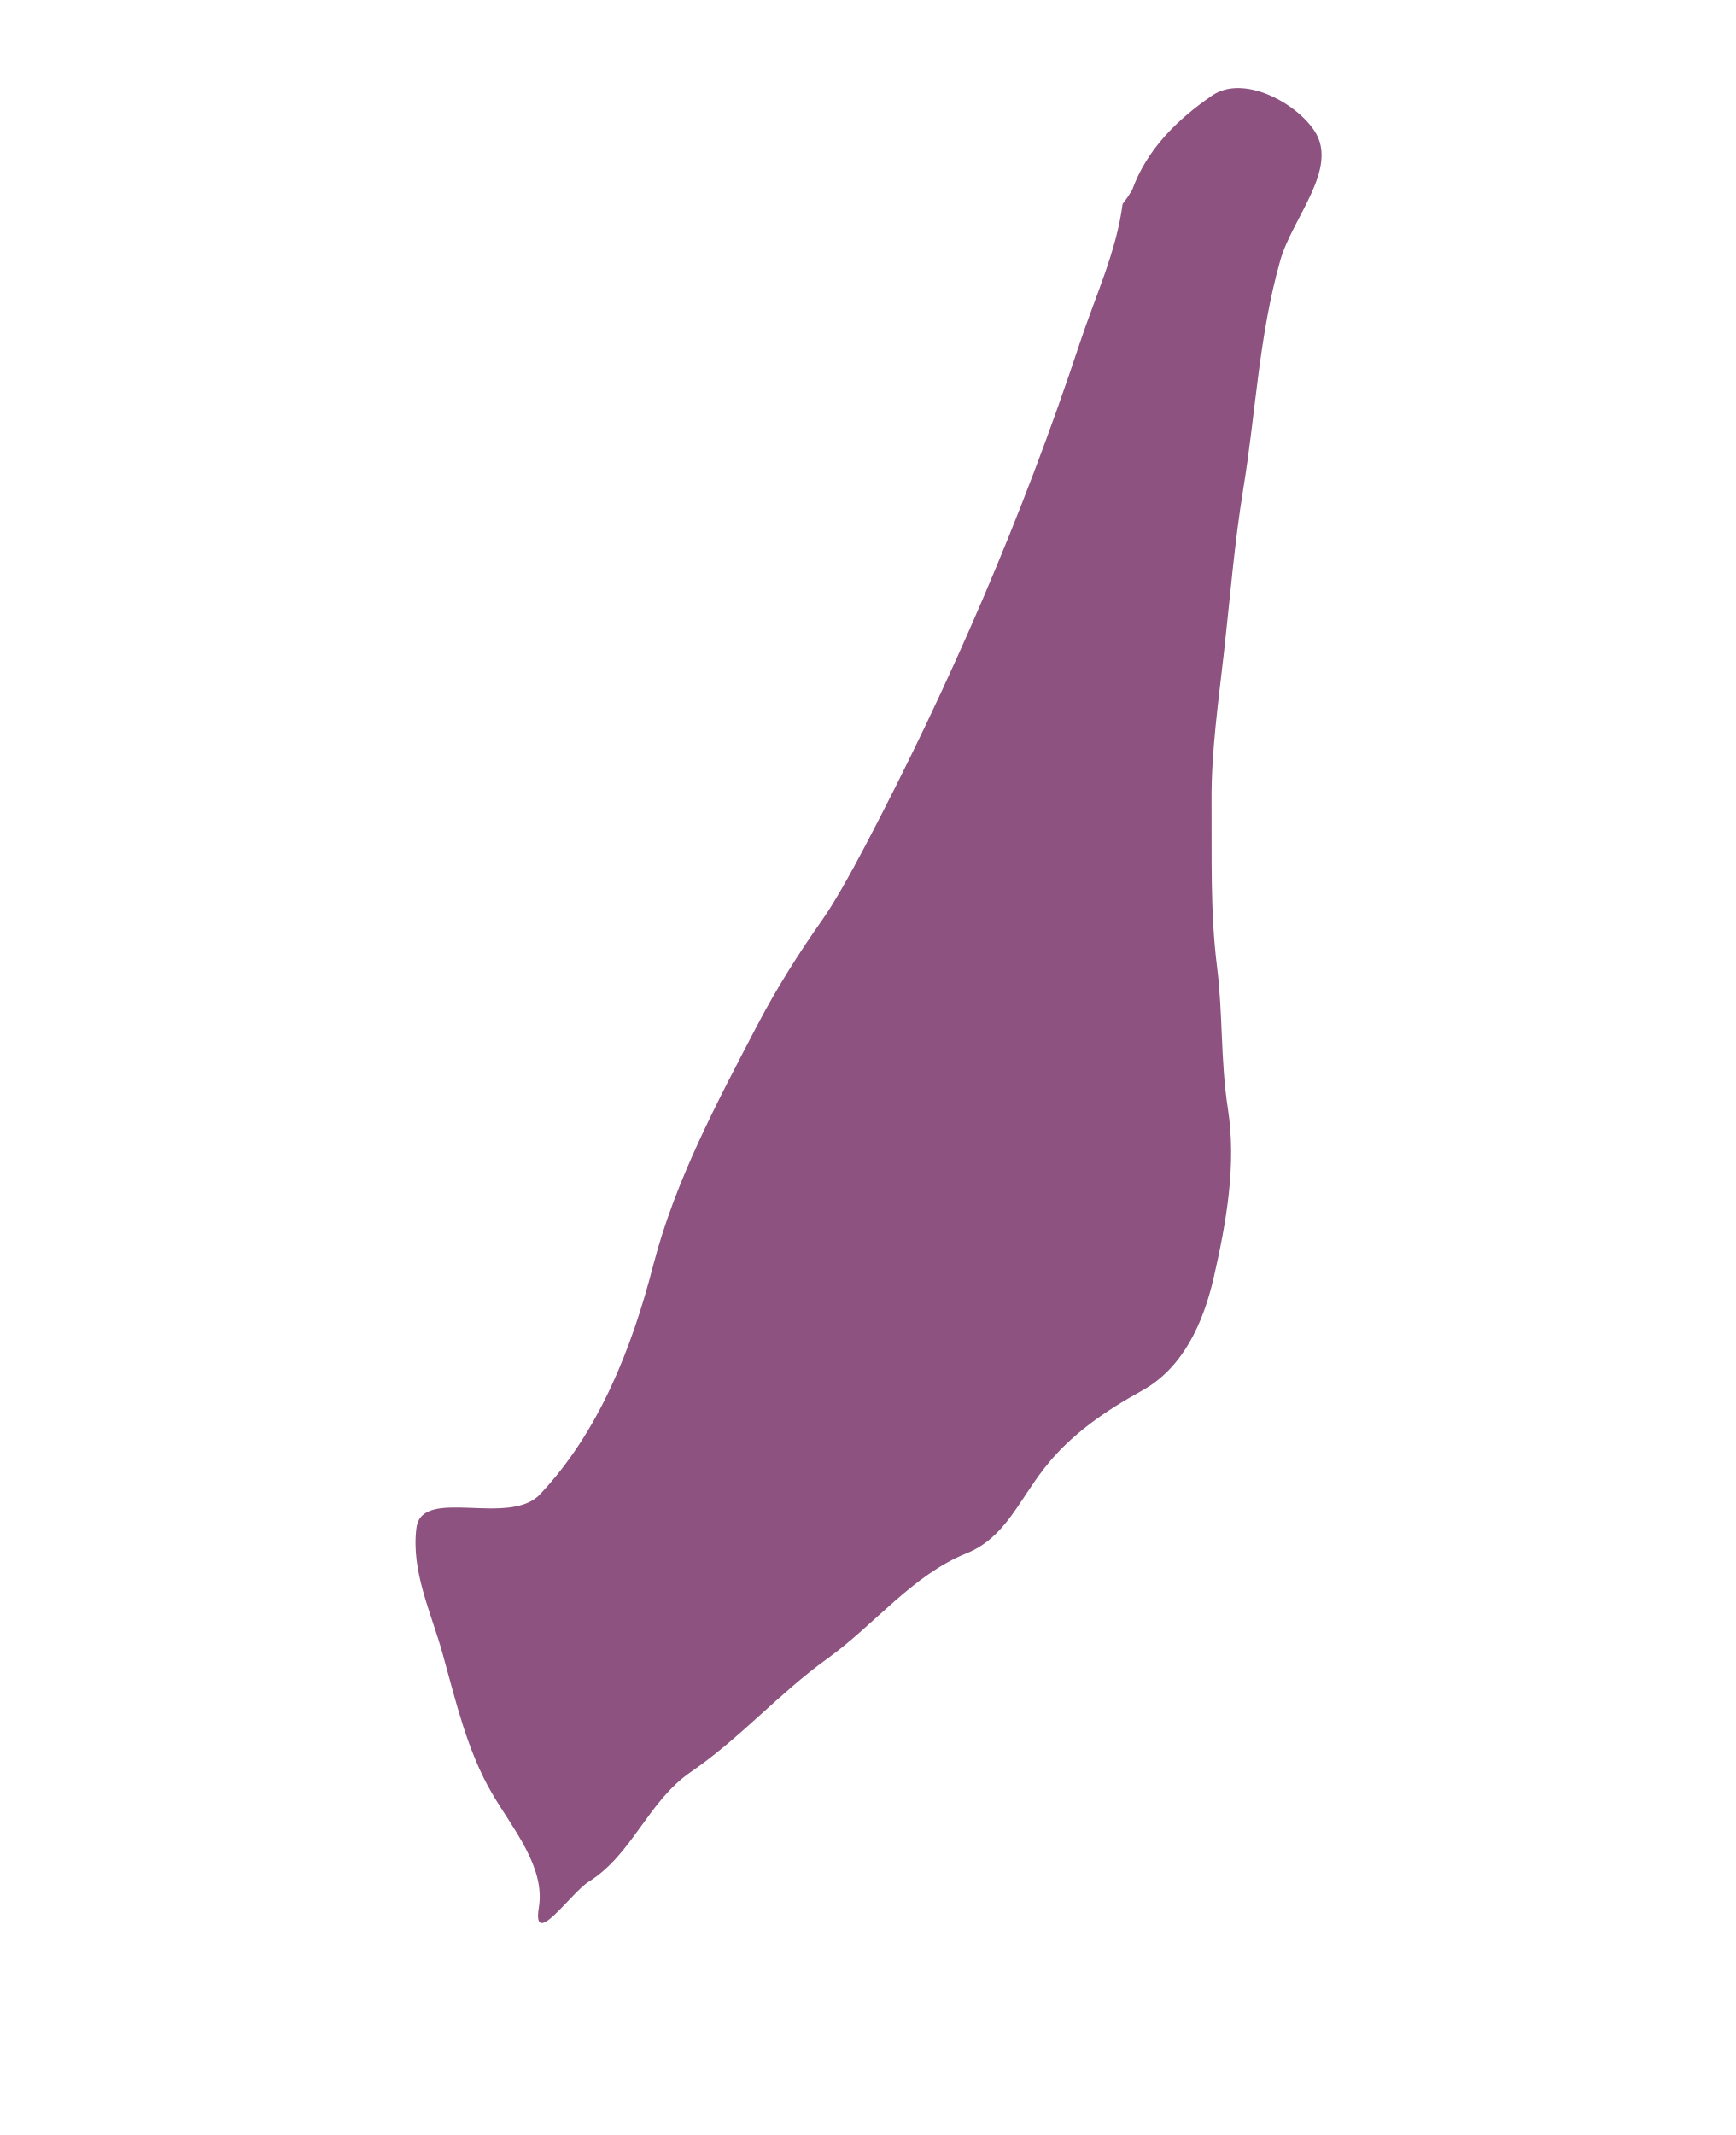
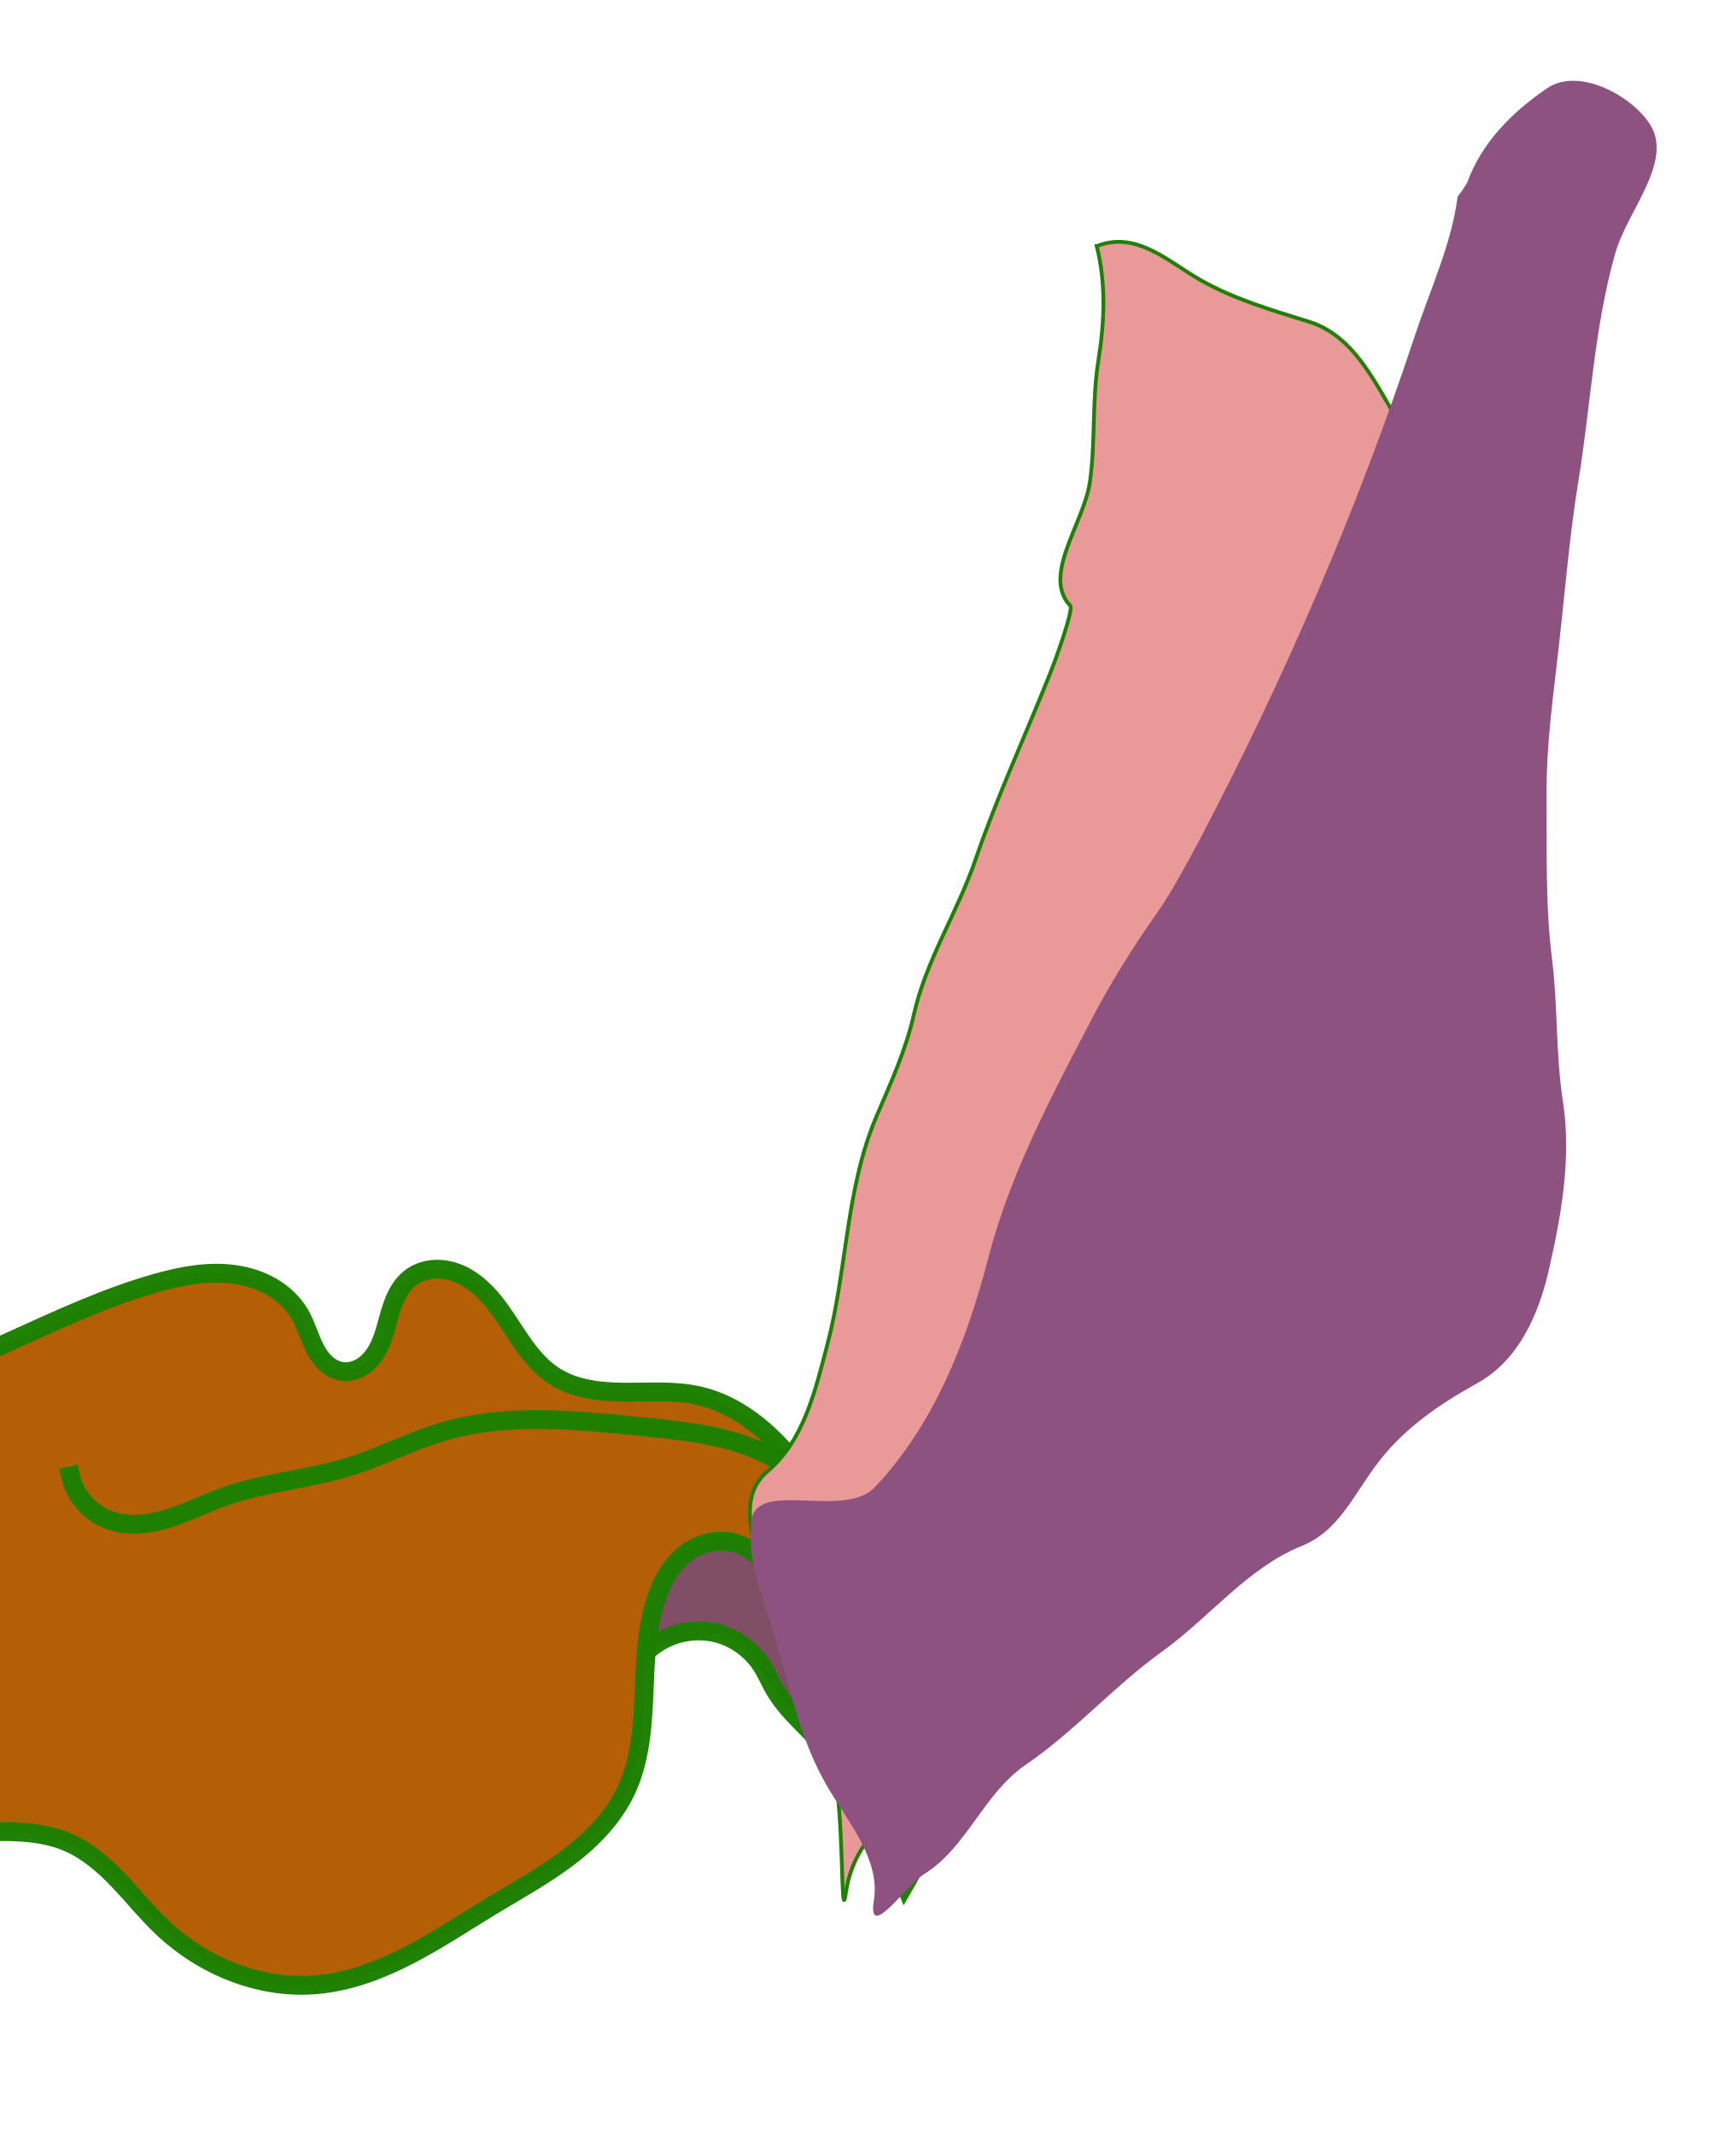
- <svg xmlns="http://www.w3.org/2000/svg" id="svg-stage" viewBox="0 0 100 123" fill="none" version="1.1">
+ <svg xmlns="http://www.w3.org/2000/svg" id="svg-stage2" viewBox="0 0 100 123" fill="none" version="1.1">
  <defs id="defs2">
    <linearGradient id="grad" x1="0" y1="0" x2="99" y2="99" gradientUnits="userSpaceOnUse" gradientTransform="matrix(2.323711,0,0,2.323711,-716.1819,-545.6644)">
      <stop offset="0.2" stop-color="rgb(255, 135, 9)" id="stop1" />
      <stop offset="0.7" stop-color="rgb(247, 189, 248)" id="stop2" />
    </linearGradient>
    <path id="pBlomsBladHoved2" fill="#8d5280" style="font-variation-settings:normal;opacity:1;vector-effect:none;fill:#ffd5d5;fill-opacity:1;fill-rule:evenodd;stroke:#1b8000;stroke-width:1.357;stroke-linecap:square;stroke-linejoin:miter;stroke-miterlimit:4;stroke-dasharray:none;stroke-dashoffset:0;stroke-opacity:0.98;-inkscape-stroke:none;stop-color:#000000;stop-opacity:1" d="m 46.263,90.952 c -0.113,1.536 0.202,3.1 0.901,4.473 0.699,1.372 1.779,2.548 3.087,3.359 1.308,0.812 2.841,1.258 4.381,1.275 1.54,0.017 3.082,-0.395 4.408,-1.178 1.826,-1.078 3.176,-2.792 4.417,-4.51 1.241,-1.719 2.441,-3.51 4.087,-4.847 2.04,-1.658 4.63,-2.502 7.222,-2.941 2.592,-0.44 5.231,-0.509 7.842,-0.807 2.612,-0.299 5.248,-0.846 7.529,-2.151 1.141,-0.653 2.181,-1.493 3.003,-2.519 0.822,-1.026 1.421,-2.24 1.662,-3.532 0.249,-1.329 0.118,-2.706 -0.192,-4.023 -0.309,-1.316 -0.793,-2.584 -1.258,-3.854 -0.465,-1.27 -0.913,-2.553 -1.148,-3.885 -0.235,-1.332 -0.249,-2.723 0.147,-4.016 0.381,-1.242 1.123,-2.344 1.952,-3.344 0.829,-1 1.755,-1.918 2.578,-2.923 0.824,-1.005 1.553,-2.117 1.912,-3.366 0.179,-0.624 0.263,-1.279 0.215,-1.927 -0.048,-0.648 -0.231,-1.289 -0.558,-1.85 -0.335,-0.573 -0.813,-1.052 -1.342,-1.452 -0.529,-0.4 -1.11,-0.726 -1.695,-1.041 -1.168,-0.629 -2.397,-1.253 -3.211,-2.301 -0.689,-0.888 -1.018,-2.014 -1.098,-3.135 -0.08,-1.121 0.074,-2.244 0.267,-3.351 0.193,-1.107 0.426,-2.21 0.507,-3.33 0.081,-1.121 0.004,-2.271 -0.406,-3.318 -0.455,-1.161 -1.301,-2.14 -2.288,-2.902 -0.987,-0.762 -2.114,-1.322 -3.258,-1.817 -2.289,-0.99 -4.759,-1.794 -6.526,-3.553 -1.039,-1.035 -1.768,-2.343 -2.33,-3.698 -0.562,-1.355 -0.968,-2.768 -1.449,-4.153 -0.481,-1.385 -1.045,-2.758 -1.886,-3.959 -0.841,-1.201 -1.984,-2.23 -3.363,-2.728 -1.641,-0.593 -3.491,-0.389 -5.115,0.248 -1.624,0.637 -3.056,1.678 -4.415,2.773 -1.358,1.095 -2.669,2.259 -4.141,3.197 -1.472,0.937 -3.137,1.647 -4.88,1.716 -1.89,0.075 -3.717,-0.6 -5.568,-0.989 -0.925,-0.195 -1.874,-0.32 -2.817,-0.243 -0.943,0.077 -1.883,0.366 -2.638,0.935 -0.723,0.545 -1.245,1.322 -1.617,2.148 -0.372,0.826 -0.604,1.706 -0.84,2.581 -0.235,0.875 -0.477,1.753 -0.866,2.572 -0.389,0.818 -0.936,1.58 -1.681,2.095 -0.579,0.4 -1.26,0.639 -1.955,0.75 -0.695,0.11 -1.406,0.096 -2.105,0.02 -1.4,-0.153 -2.765,-0.55 -4.166,-0.685 -2.765,-0.267 -5.589,0.519 -7.929,2.016 -2.34,1.498 -4.205,3.68 -5.5,6.138 -2.59,4.916 -2.886,10.733 -2.329,16.262 0.399,3.966 1.219,7.926 2.879,11.55 1.66,3.624 4.203,6.908 7.57,9.042 1.61,1.021 3.411,1.787 4.779,3.115 1.317,1.279 2.136,2.999 2.609,4.773 0.472,1.774 0.621,3.615 0.765,5.445 0.144,1.83 0.287,3.671 0.748,5.448 0.462,1.776 1.265,3.503 2.566,4.798 1.775,1.766 4.444,2.583 6.904,2.112 2.459,-0.471 4.639,-2.215 5.636,-4.512 z" />
    <path id="speech" d="M20,1 85,1 85,66 51,98 51,66 20,66z" />
    <path id="lightning" d="M47.1,0.8 73.3,0.8 61.9,37.2 77.1,37.2 30.7,99.4 45.8,51.9 29,51.9z" />
  </defs>
-   <path id="pUtspring1HoyreToppen" fill="#8d5280" d="m 64.681,11.75 c -0.358,2.759 -1.585,5.351 -2.46,7.997 -3.307,10.002 -7.499,19.715 -12.391,29.021 -0.878,1.67 -1.808,3.31 -2.437,4.203 -1.376,1.952 -2.654,3.974 -3.768,6.108 -2.323,4.451 -4.734,8.961 -5.989,13.821 -1.229,4.763 -3.124,9.591 -6.522,13.189 -1.788,1.893 -6.81,-0.466 -7.118,1.927 -0.321,2.497 0.831,4.836 1.506,7.257 0.761,2.728 1.403,5.552 2.821,8 1.19,2.054 3.107,4.258 2.725,6.614 -0.4,2.468 1.853,-0.844 2.873,-1.482 2.526,-1.579 3.401,-4.623 5.897,-6.331 2.811,-1.923 5.073,-4.525 7.84,-6.51 2.723,-1.954 4.917,-4.821 8.022,-6.072 2.214,-0.892 2.982,-2.973 4.499,-4.918 1.509,-1.935 3.517,-3.296 5.63,-4.464 2.361,-1.305 3.528,-3.912 4.123,-6.509 0.733,-3.2 1.316,-6.511 0.814,-9.738 -0.425,-2.739 -0.283,-5.455 -0.624,-8.166 -0.398,-3.16 -0.294,-6.325 -0.316,-9.52 -0.021,-2.874 0.388,-5.685 0.715,-8.593 0.354,-3.15 0.602,-6.304 1.117,-9.445 0.718,-4.382 0.893,-8.786 2.129,-13.141 0.697,-2.457 3.387,-5.285 1.977,-7.445 -1.086,-1.664 -4.119,-3.273 -5.906,-2.049 -2.009,1.376 -3.767,3.11 -4.608,5.445 0,0 -0.248,0.391 -0.248,0.391 0,0 -0.3,0.41 -0.3,0.41 z" style="stroke-width:2.324" display="inline" />
+   <g id="gBlomstBlad1Left-3-0-4" style="fill:#ffc9ff;fill-opacity:1" transform="translate(19.30427,-0.4196581)">
+     <path style="fill:#804f65;fill-opacity:1;stroke:none;stroke-width:1.026;stroke-linecap:square;stroke-opacity:0.98" d="m 31.747,107.445 c -0.416,-0.39 -0.743,-0.872 -0.955,-1.406 -0.243,-0.612 -0.335,-1.284 -0.484,-1.934 -0.175,-0.762 -0.429,-1.496 -0.692,-2.225 -1.283,-3.557 -2.785,-7.017 -3.999,-10.603 -0.156,-0.46 -0.308,-0.925 -0.546,-1.342 -0.238,-0.418 -0.571,-0.79 -1.015,-0.993 -0.308,-0.141 -0.658,-0.195 -1.011,-0.195 -0.941,6.6e-4 -1.9,0.389 -2.691,0.981 -0.79,0.592 -1.422,1.377 -1.92,2.216 -0.287,0.484 -0.539,1.007 -0.572,1.543 -0.027,0.438 0.105,0.878 0.41,1.164 0.267,0.25 0.648,0.367 1.034,0.381 0.387,0.014 0.781,-0.07 1.164,-0.183 0.571,-0.168 1.15,-0.406 1.722,-0.362 0.571,0.043 1.057,0.368 1.421,0.772 0.363,0.404 0.625,0.889 0.917,1.348 1.68,2.639 4.425,4.486 5.894,7.258 0.257,0.485 0.472,0.994 0.666,1.511 0.253,0.675 0.472,1.365 0.655,2.068 z" id="pBlomstLeftMainSkygge-4-2-3" />
+     <path style="fill:#b45f06;fill-opacity:1;stroke:#1b8000;stroke-width:1.083;stroke-linecap:square;stroke-opacity:0.98" d="m 32.837,108.976 c 1.75,-3.005 2.337,-6.667 1.613,-10.068 -0.834,-3.918 -3.264,-7.27 -5.471,-10.613 -1.033,-1.565 -2.037,-3.163 -3.316,-4.534 C 24.385,82.39 22.791,81.244 20.963,80.829 19.582,80.515 18.146,80.63 16.73,80.624 15.314,80.618 13.835,80.469 12.643,79.704 11.862,79.203 11.258,78.47 10.73,77.708 10.201,76.945 9.732,76.139 9.149,75.418 8.565,74.697 7.846,74.052 6.973,73.737 6.537,73.579 6.067,73.507 5.605,73.553 c -0.462,0.046 -0.914,0.214 -1.279,0.5 -0.472,0.369 -0.776,0.914 -0.984,1.476 -0.208,0.562 -0.331,1.151 -0.514,1.722 -0.183,0.571 -0.433,1.135 -0.851,1.565 -0.209,0.215 -0.458,0.393 -0.736,0.504 -0.278,0.111 -0.586,0.153 -0.881,0.103 -0.343,-0.058 -0.658,-0.238 -0.911,-0.476 -0.253,-0.238 -0.449,-0.532 -0.607,-0.842 -0.317,-0.619 -0.494,-1.304 -0.836,-1.91 -0.378,-0.669 -0.95,-1.221 -1.611,-1.613 -0.661,-0.393 -1.408,-0.631 -2.169,-0.739 -1.522,-0.216 -3.071,0.08 -4.551,0.498 -2.88,0.815 -5.605,2.093 -8.332,3.327 -2.277,1.03 -4.604,2.059 -6.483,3.707 -1.1,0.965 -2.016,2.116 -2.99,3.207 -0.974,1.091 -2.033,2.142 -3.324,2.829 -0.389,0.207 -0.797,0.379 -1.186,0.586 -0.39,0.207 -0.766,0.452 -1.059,0.781 -0.533,0.596 -0.751,1.432 -0.693,2.23 0.059,0.797 0.374,1.559 0.798,2.237 0.848,1.356 2.117,2.405 2.991,3.744 0.821,1.26 1.258,2.723 1.816,4.119 0.558,1.396 1.288,2.795 2.506,3.677 0.756,0.547 1.661,0.862 2.58,1.022 0.919,0.16 1.858,0.172 2.791,0.158 1.866,-0.029 3.807,-0.146 5.521,0.593 1.128,0.486 2.075,1.314 2.922,2.203 0.848,0.889 1.617,1.853 2.508,2.698 2.363,2.243 5.646,3.583 8.892,3.301 1.864,-0.162 3.651,-0.835 5.314,-1.693 1.663,-0.858 3.22,-1.902 4.821,-2.871 1.475,-0.892 2.992,-1.723 4.366,-2.763 1.374,-1.04 2.614,-2.314 3.345,-3.875 0.809,-1.729 0.944,-3.687 1.024,-5.594 0.079,-1.907 0.123,-3.855 0.773,-5.649 0.293,-0.808 0.719,-1.584 1.35,-2.166 0.631,-0.583 1.474,-0.949 2.333,-0.94 0.859,0.008 1.695,0.398 2.3,1.008 0.605,0.61 0.97,1.411 1.304,2.203 z" id="pBlomstLeftMain-2-2-5" />
+     <path style="display:inline;fill:none;fill-opacity:1;stroke:#1b8000;stroke-width:1.083;stroke-linecap:square;stroke-opacity:0.98" d="M 29.523,89.096 C 28.677,87.122 27.155,85.445 25.273,84.41 22.956,83.137 20.24,82.864 17.61,82.601 13.787,82.218 9.848,81.815 6.166,82.913 c -1.811,0.54 -3.501,1.429 -5.305,1.993 -2.388,0.747 -4.937,0.912 -7.293,1.755 -1.099,0.393 -2.145,0.931 -3.263,1.267 -1.118,0.337 -2.353,0.46 -3.434,0.021 -1.053,-0.428 -1.869,-1.394 -2.115,-2.503" id="pBlomstLeftMainSti-8-3-5" />
+     <path style="fill:none;fill-opacity:1;stroke:#1b8000;stroke-width:1.083;stroke-linecap:square;stroke-opacity:0.98" d="m 18.315,95.257 c 1.027,-0.781 2.414,-1.065 3.665,-0.753 1.072,0.268 2.03,0.964 2.621,1.898 0.27,0.426 0.464,0.895 0.716,1.331 0.742,1.283 1.947,2.222 2.914,3.346 1.469,1.706 2.371,3.811 3.448,5.788 0.227,0.416 0.466,0.841 0.524,1.311 0.012,0.101 0.016,0.202 0.011,0.303" id="path15-8-6-2" />
+   </g>
+   <path style="opacity:1;fill:#ea9999;fill-opacity:1;stroke:#1b8000;stroke-width:0.217;stroke-linecap:square;stroke-dasharray:none;stroke-opacity:0.98" d="m 63.19,14.18 c 0.552,2.18 0.444,4.399 0.091,6.619 -0.366,2.304 -0.159,4.624 -0.479,6.938 -0.332,2.393 -2.8,5.415 -1.135,7.161 0.193,0.202 -0.76,2.889 -1.171,3.921 -1.426,3.582 -3.048,7.075 -4.3,10.732 -1.034,3.022 -2.846,5.778 -3.542,8.9 -0.45,2.019 -1.332,3.944 -2.147,5.85 -1.783,4.166 -1.693,8.829 -2.842,13.183 -0.69,2.614 -1.346,5.507 -3.455,7.293 -1.72,1.457 -0.763,3.787 -0.499,5.661 0.558,3.966 3.042,7.308 4.223,11.073 0.755,2.406 0.466,9.937 0.816,7.462 0.268,-1.895 1.458,-3.812 3.313,-4.47 2.28,-0.809 3.741,-2.493 5.49,-4.159 1.515,-1.443 3.405,-2.482 4.837,-4.045 1.563,-1.706 3.883,-2.16 5.585,-3.723 1.673,-1.536 3.209,-2.85 4.609,-4.935 1.351,-2.011 0.541,-4.34 1.031,-6.523 0.402,-1.791 0.54,-3.637 1.012,-5.402 0.733,-2.742 1.35,-5.52 2.206,-8.229 0.691,-2.187 0.577,-4.446 1.086,-6.69 1.336,-5.884 2.236,-11.83 3.222,-17.814 0.343,-2.08 0.493,-4.169 0.853,-6.245 0.594,-3.43 2.083,-7.682 -0.113,-10.453 -2.074,-2.617 -3.174,-6.733 -6.457,-7.75 -2.129,-0.659 -4.298,-1.296 -6.232,-2.388 -1.848,-1.043 -3.707,-2.883 -6.001,-1.967 z" id="pUtspring2VenstreToppen" />
+   <path id="pUtspring1HoyreToppen" fill="#8d5280" d="m 83.985,11.33 c -0.358,2.759 -1.585,5.351 -2.46,7.997 -3.307,10.002 -7.499,19.715 -12.391,29.021 -0.878,1.67 -1.808,3.31 -2.437,4.203 -1.376,1.952 -2.654,3.974 -3.768,6.108 -2.323,4.451 -4.734,8.961 -5.989,13.821 -1.229,4.763 -3.124,9.591 -6.522,13.189 -1.788,1.893 -6.81,-0.466 -7.118,1.927 -0.321,2.497 0.831,4.836 1.506,7.257 0.761,2.728 1.403,5.552 2.821,8 1.19,2.054 3.107,4.258 2.725,6.614 -0.4,2.468 1.853,-0.844 2.873,-1.482 2.526,-1.579 3.401,-4.623 5.897,-6.331 2.811,-1.923 5.073,-4.525 7.84,-6.51 2.723,-1.954 4.917,-4.821 8.022,-6.072 2.214,-0.892 2.982,-2.973 4.499,-4.918 1.509,-1.935 3.517,-3.296 5.63,-4.464 2.361,-1.305 3.528,-3.912 4.123,-6.509 0.733,-3.2 1.316,-6.511 0.814,-9.738 -0.425,-2.739 -0.283,-5.455 -0.624,-8.166 -0.398,-3.16 -0.294,-6.325 -0.316,-9.52 -0.021,-2.874 0.388,-5.685 0.715,-8.593 0.354,-3.15 0.602,-6.304 1.117,-9.445 0.718,-4.382 0.893,-8.786 2.129,-13.141 0.697,-2.457 3.387,-5.285 1.977,-7.445 C 93.961,5.468 90.929,3.86 89.141,5.083 87.132,6.459 85.374,8.193 84.533,10.529 c 0,0 -0.248,0.391 -0.248,0.391 0,0 -0.3,0.41 -0.3,0.41 z" style="stroke-width:2.324" display="inline" />
</svg>
